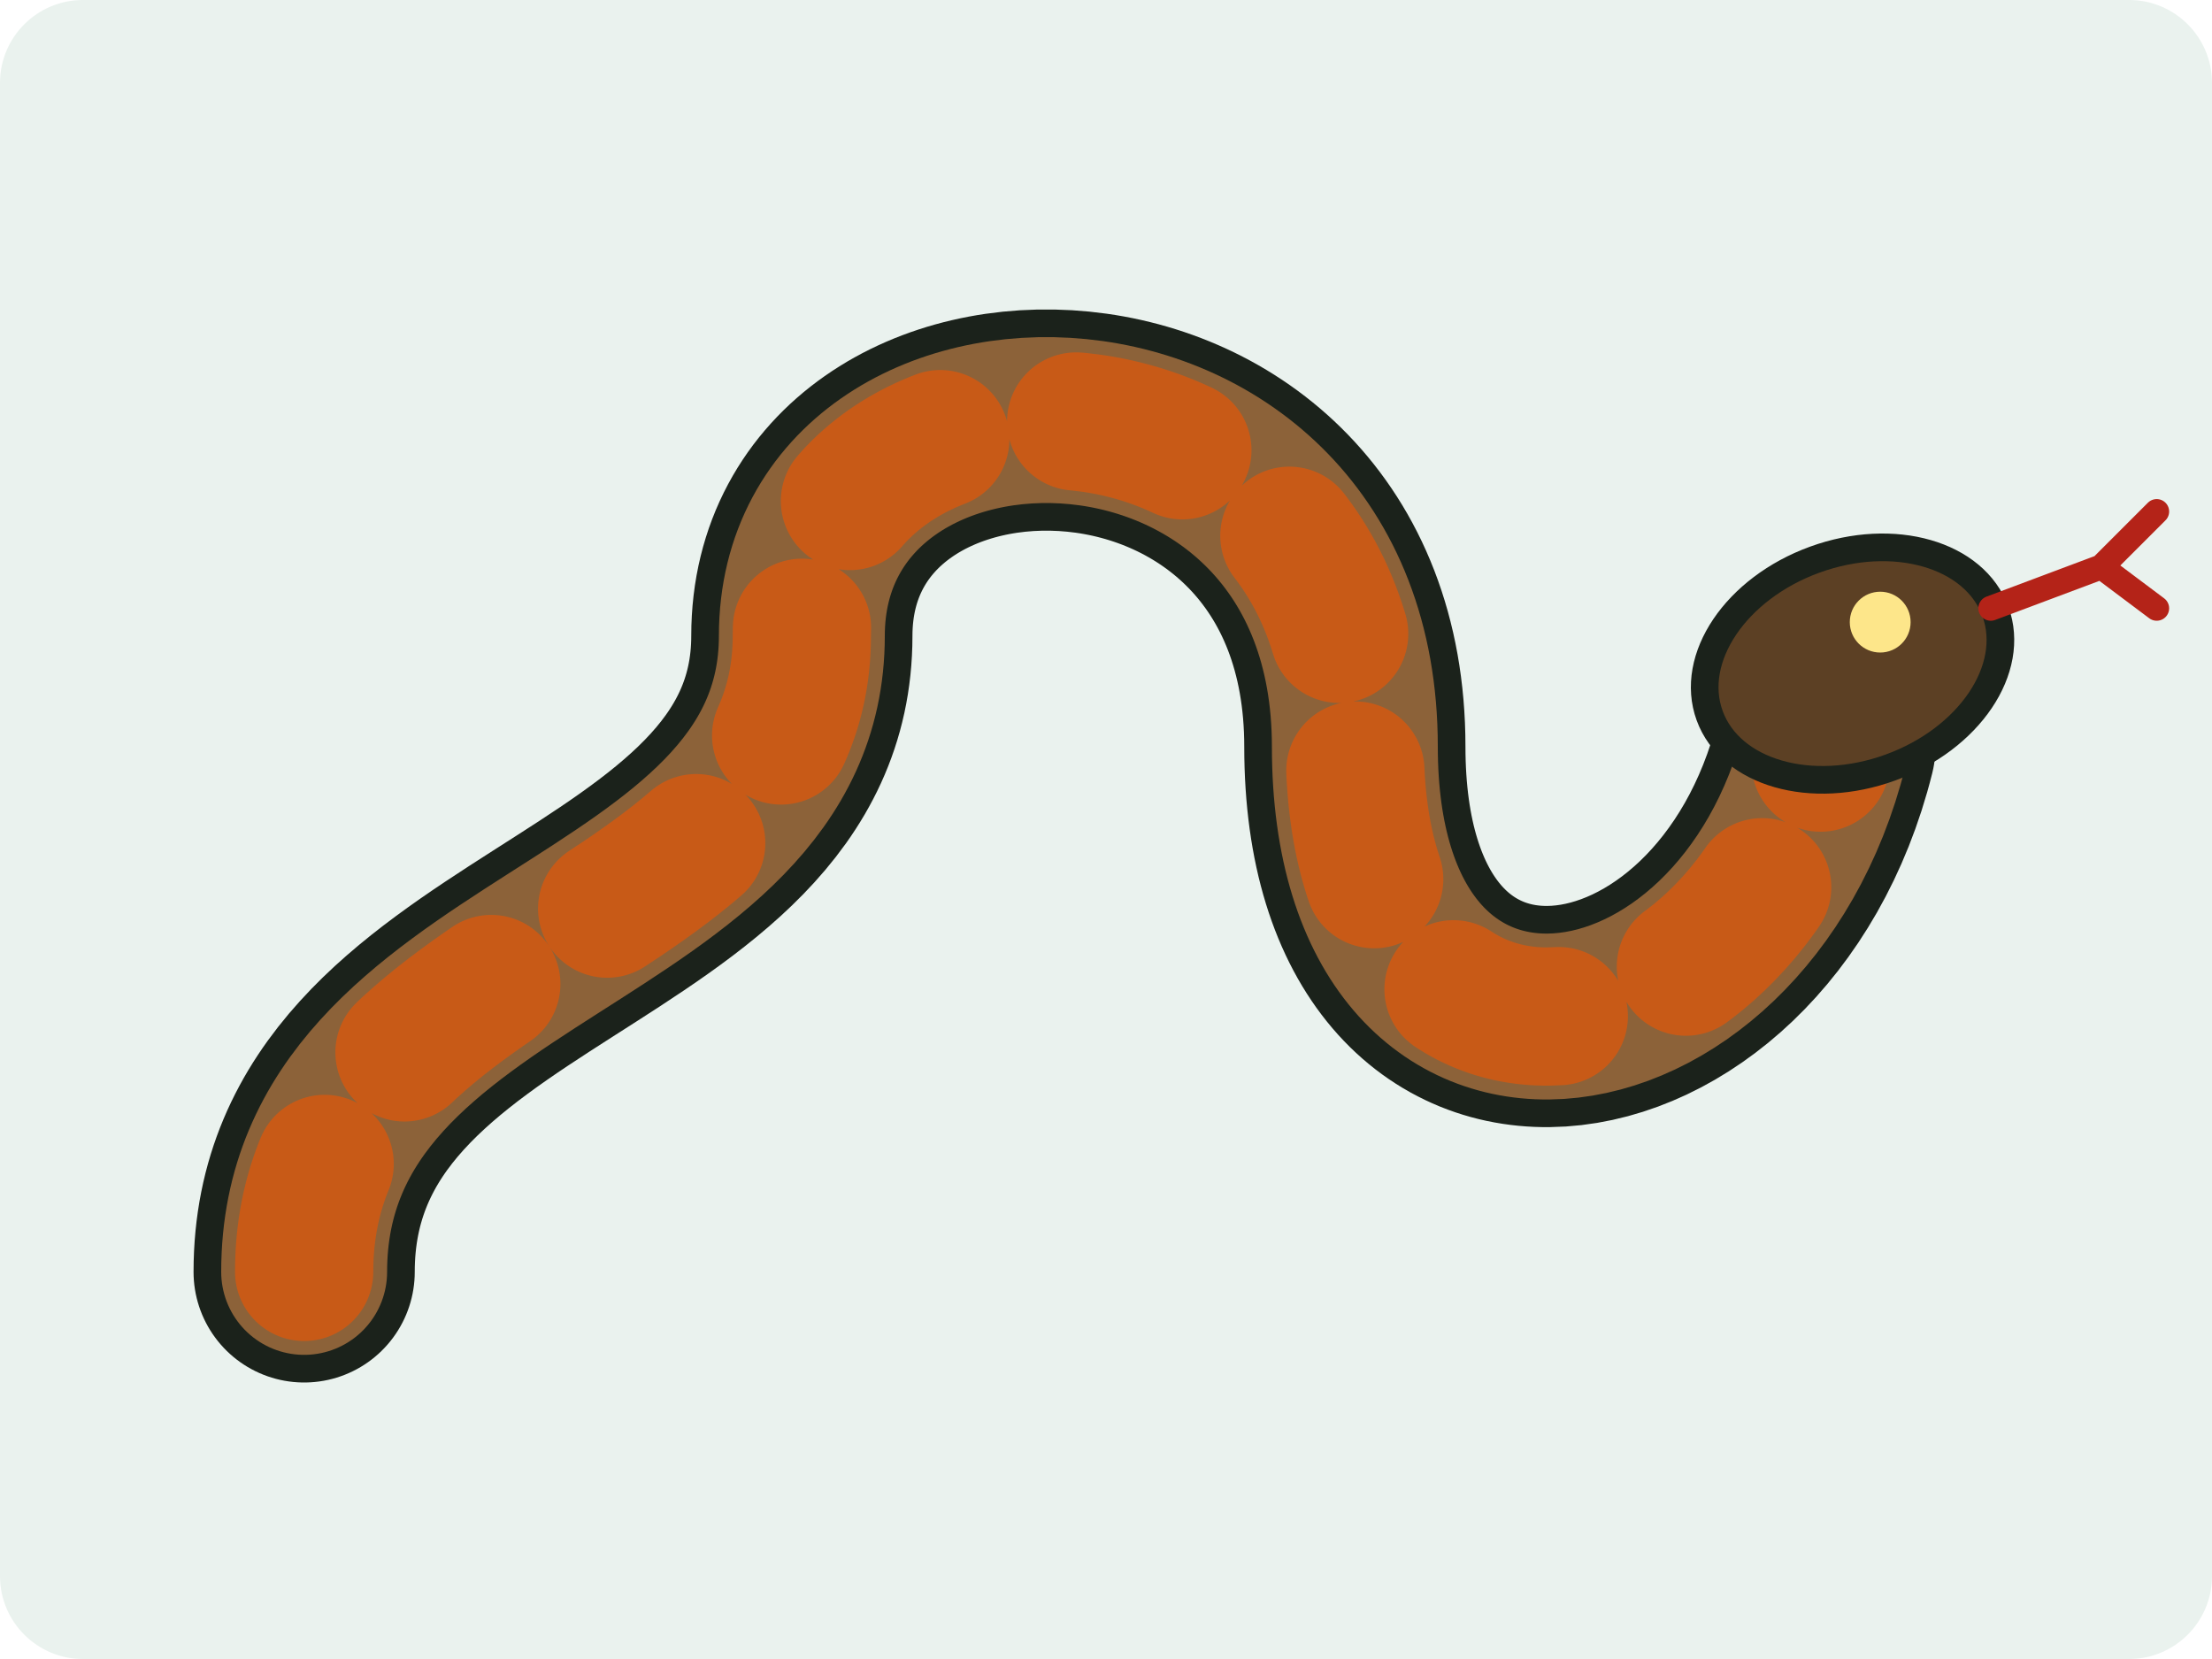
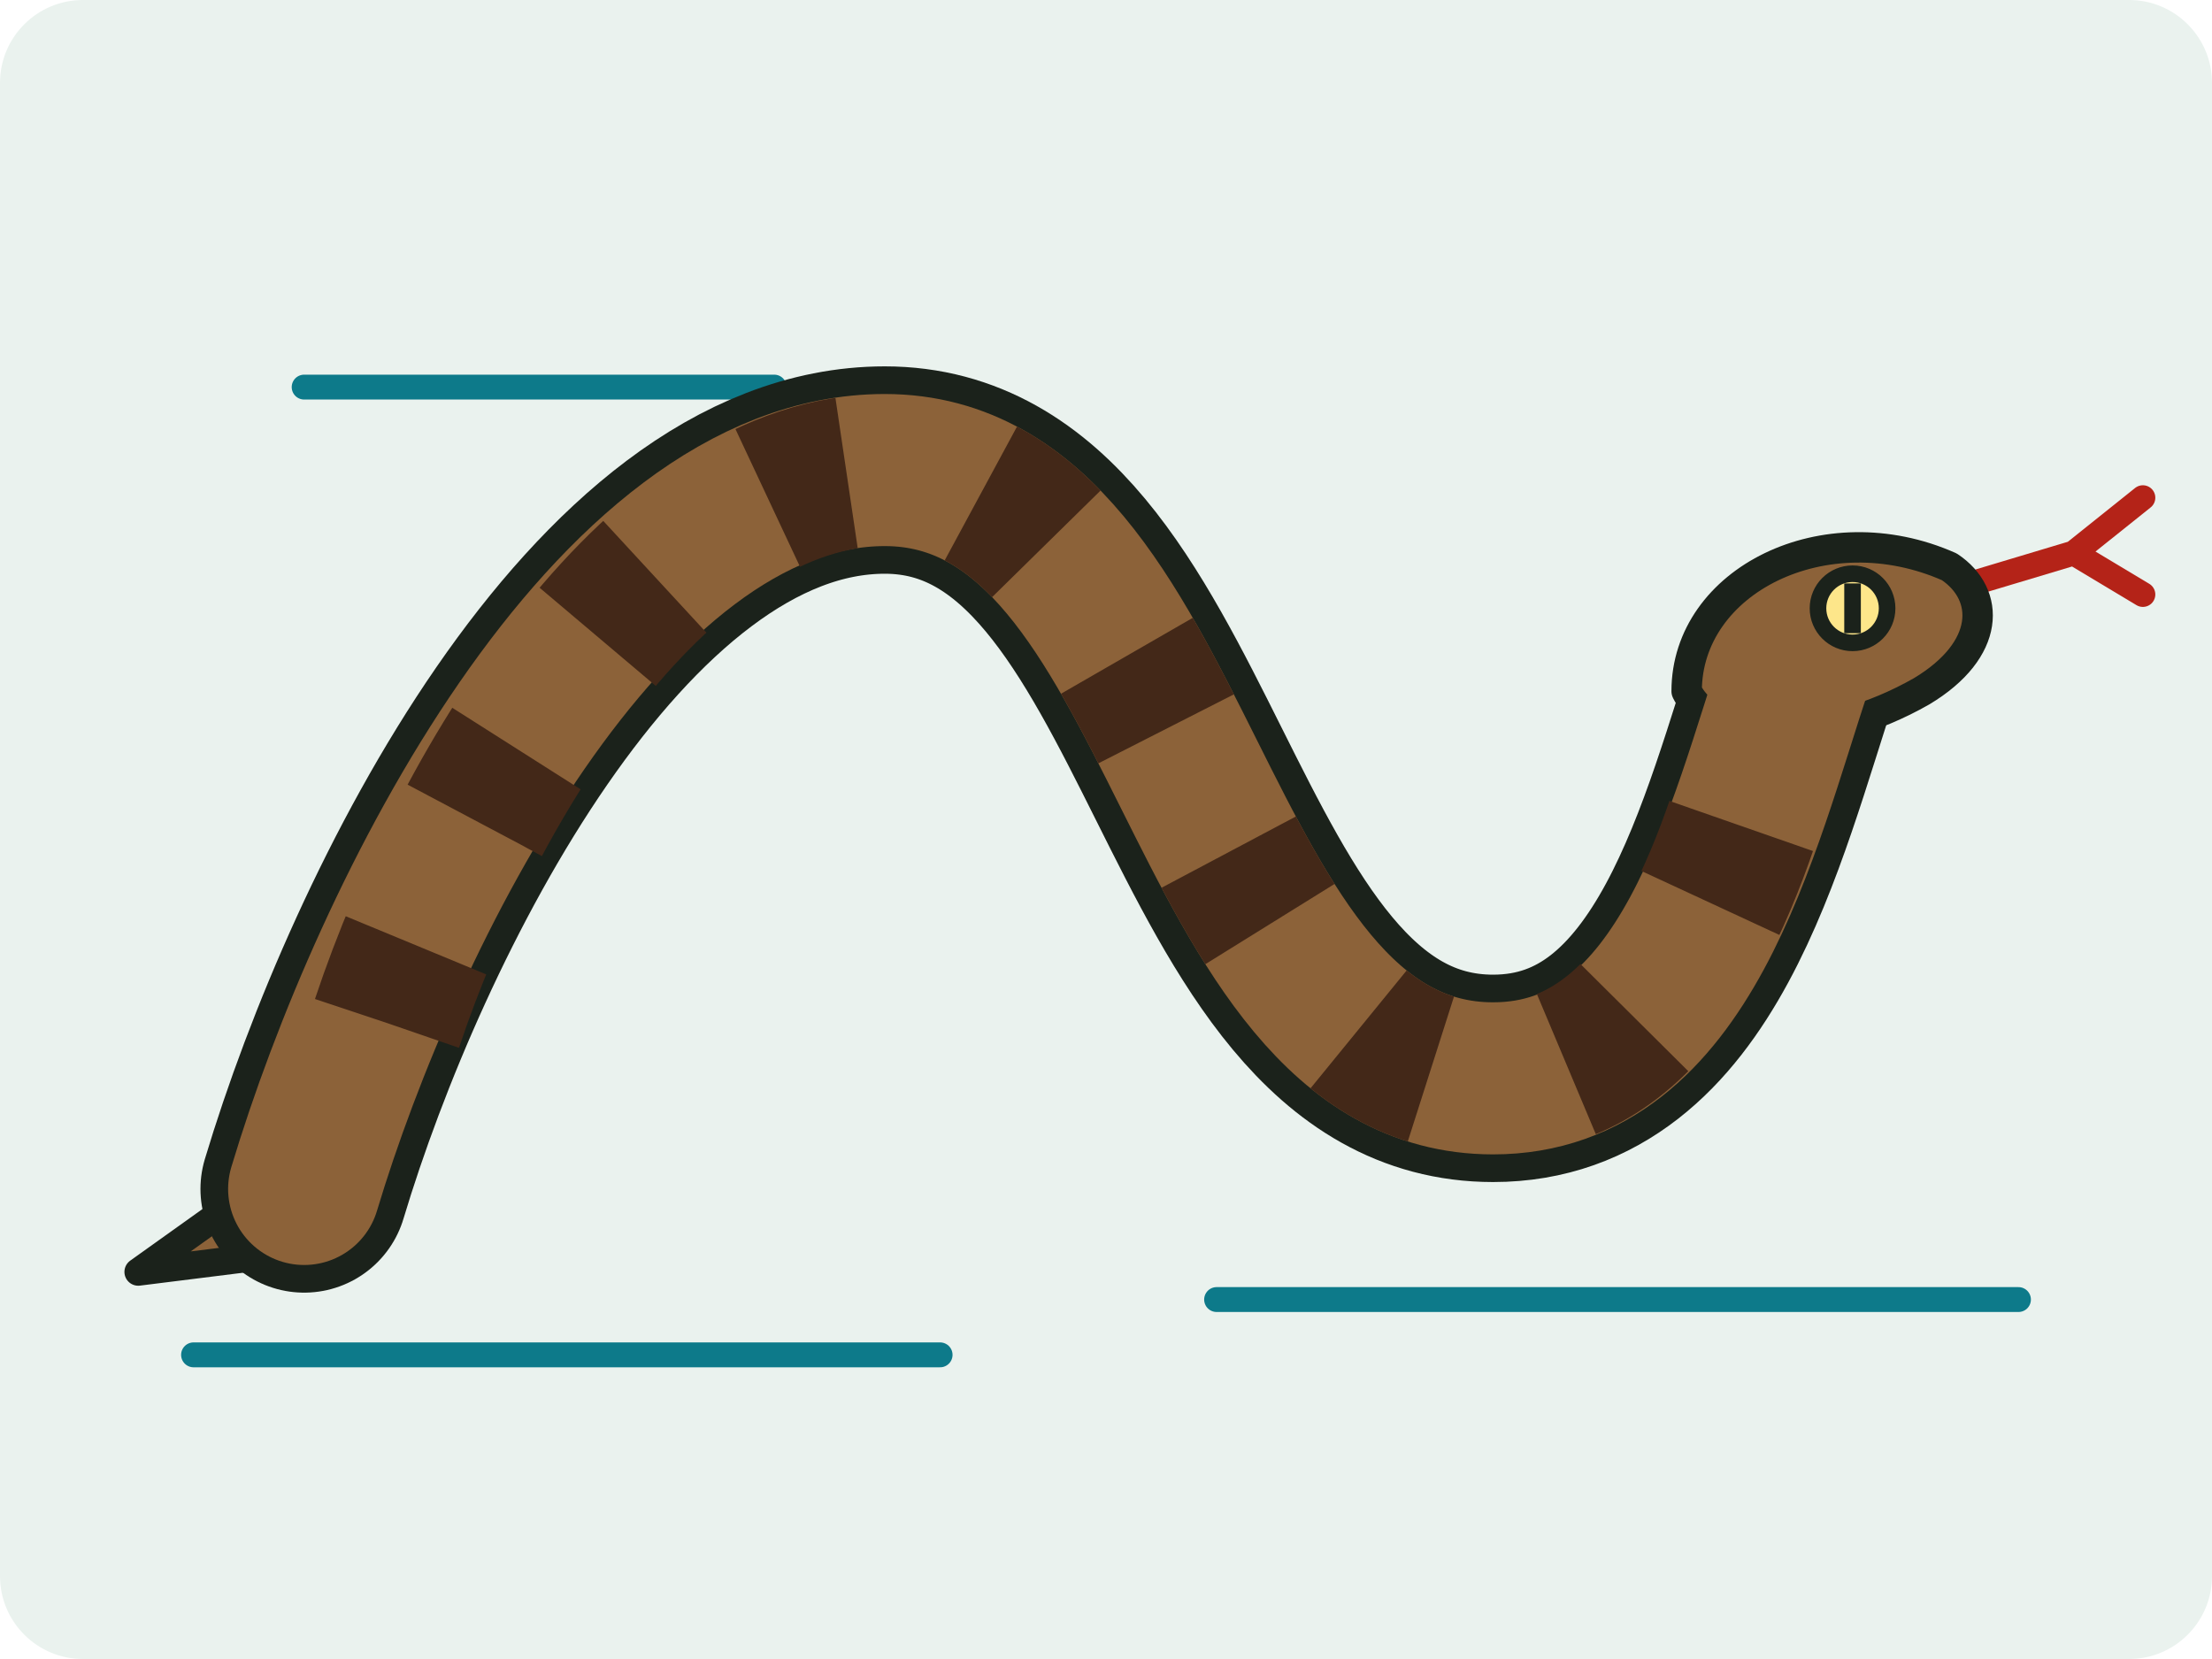
<svg xmlns="http://www.w3.org/2000/svg" viewBox="0 0 160 120" fill="none">
  <rect width="160" height="120" rx="6" fill="#EAF2EE" />
-   <path d="M22 92C22 68 58 68 58 46C58 24 98 24 98 54C98 82 126 78 132 54" stroke="#1B221B" stroke-width="16" stroke-linecap="round" />
-   <path d="M22 92C22 68 58 68 58 46C58 24 98 24 98 54C98 82 126 78 132 54" stroke="#8C6239" stroke-width="12" stroke-linecap="round" />
-   <path d="M22 92C22 68 58 68 58 46C58 24 98 24 98 54C98 82 126 78 132 54" stroke="#C85A17" stroke-width="10" stroke-linecap="round" stroke-dasharray="8 10" />
-   <ellipse cx="134" cy="48" rx="11" ry="8" transform="rotate(-20 134 48)" fill="#5C4024" stroke="#1B221B" stroke-width="2" />
-   <circle cx="136" cy="45" r="2.2" fill="#FDE68A" />
-   <path d="M144 44L152 41M152 41L156 37M152 41L156 44" stroke="#B42318" stroke-width="1.8" stroke-linecap="round" />
+   <path d="M14 98H68M88 94H146M22 28H56" stroke="#0D7A8A" stroke-width="1.8" stroke-linecap="round" />
+   <path d="M140 43L150 40M150 40L155 36M150 40L155 43" stroke="#B42318" stroke-width="1.8" stroke-linecap="round" stroke-linejoin="round" />
+   <path d="M24 82L10 92L26 90Z" fill="#8C6239" stroke="#1B221B" stroke-width="2" stroke-linejoin="round" />
+   <path d="M22 86C28 66 44 34 64 34C86 34 86 78 108 78C122 78 126 60 130 48" stroke="#1B221B" stroke-width="15" stroke-linecap="round" />
+   <path d="M122 50C122 42 132 37 141 41C144 43 144 47 139 50C132 54 124 54 122 50Z" fill="#8C6239" stroke="#1B221B" stroke-width="2.2" stroke-linejoin="round" />
+   <path d="M22 86C28 66 44 34 64 34C86 34 86 78 108 78C122 78 126 60 130 48" stroke="#8C6239" stroke-width="11" stroke-linecap="round" />
+   <path d="M28 74C34 56 48 34 64 34C86 34 86 78 108 78C120 78 125 64 128 53" stroke="#432818" stroke-width="11" stroke-dasharray="6 10" />
+   <circle cx="134" cy="44" r="2.5" fill="#FDE68A" stroke="#1B221B" stroke-width="1.2" />
+   <line x1="134" y1="42.2" x2="134" y2="45.8" stroke="#1B221B" stroke-width="1.2" />
</svg>
